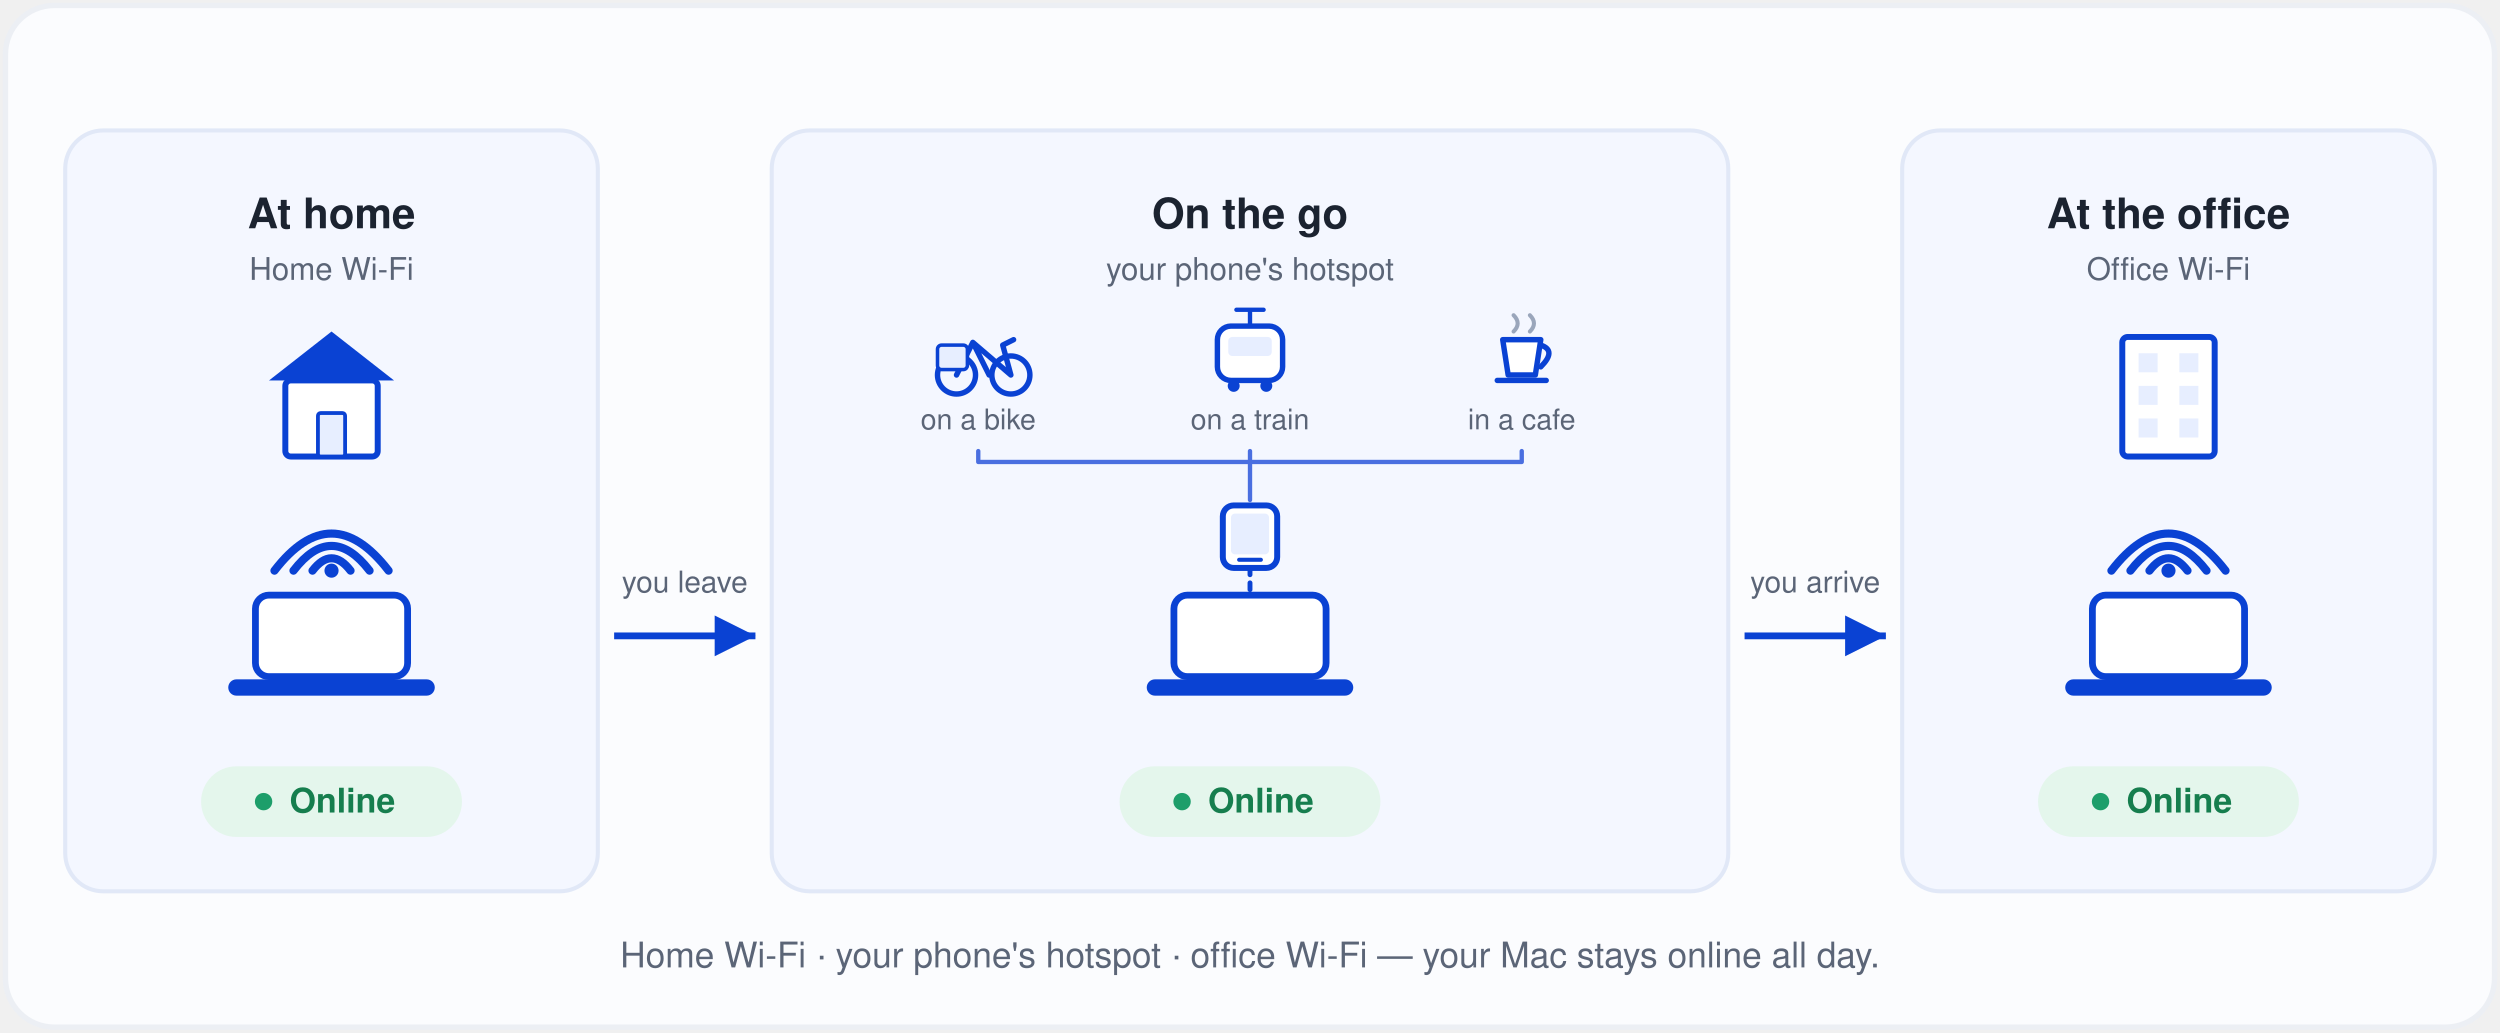
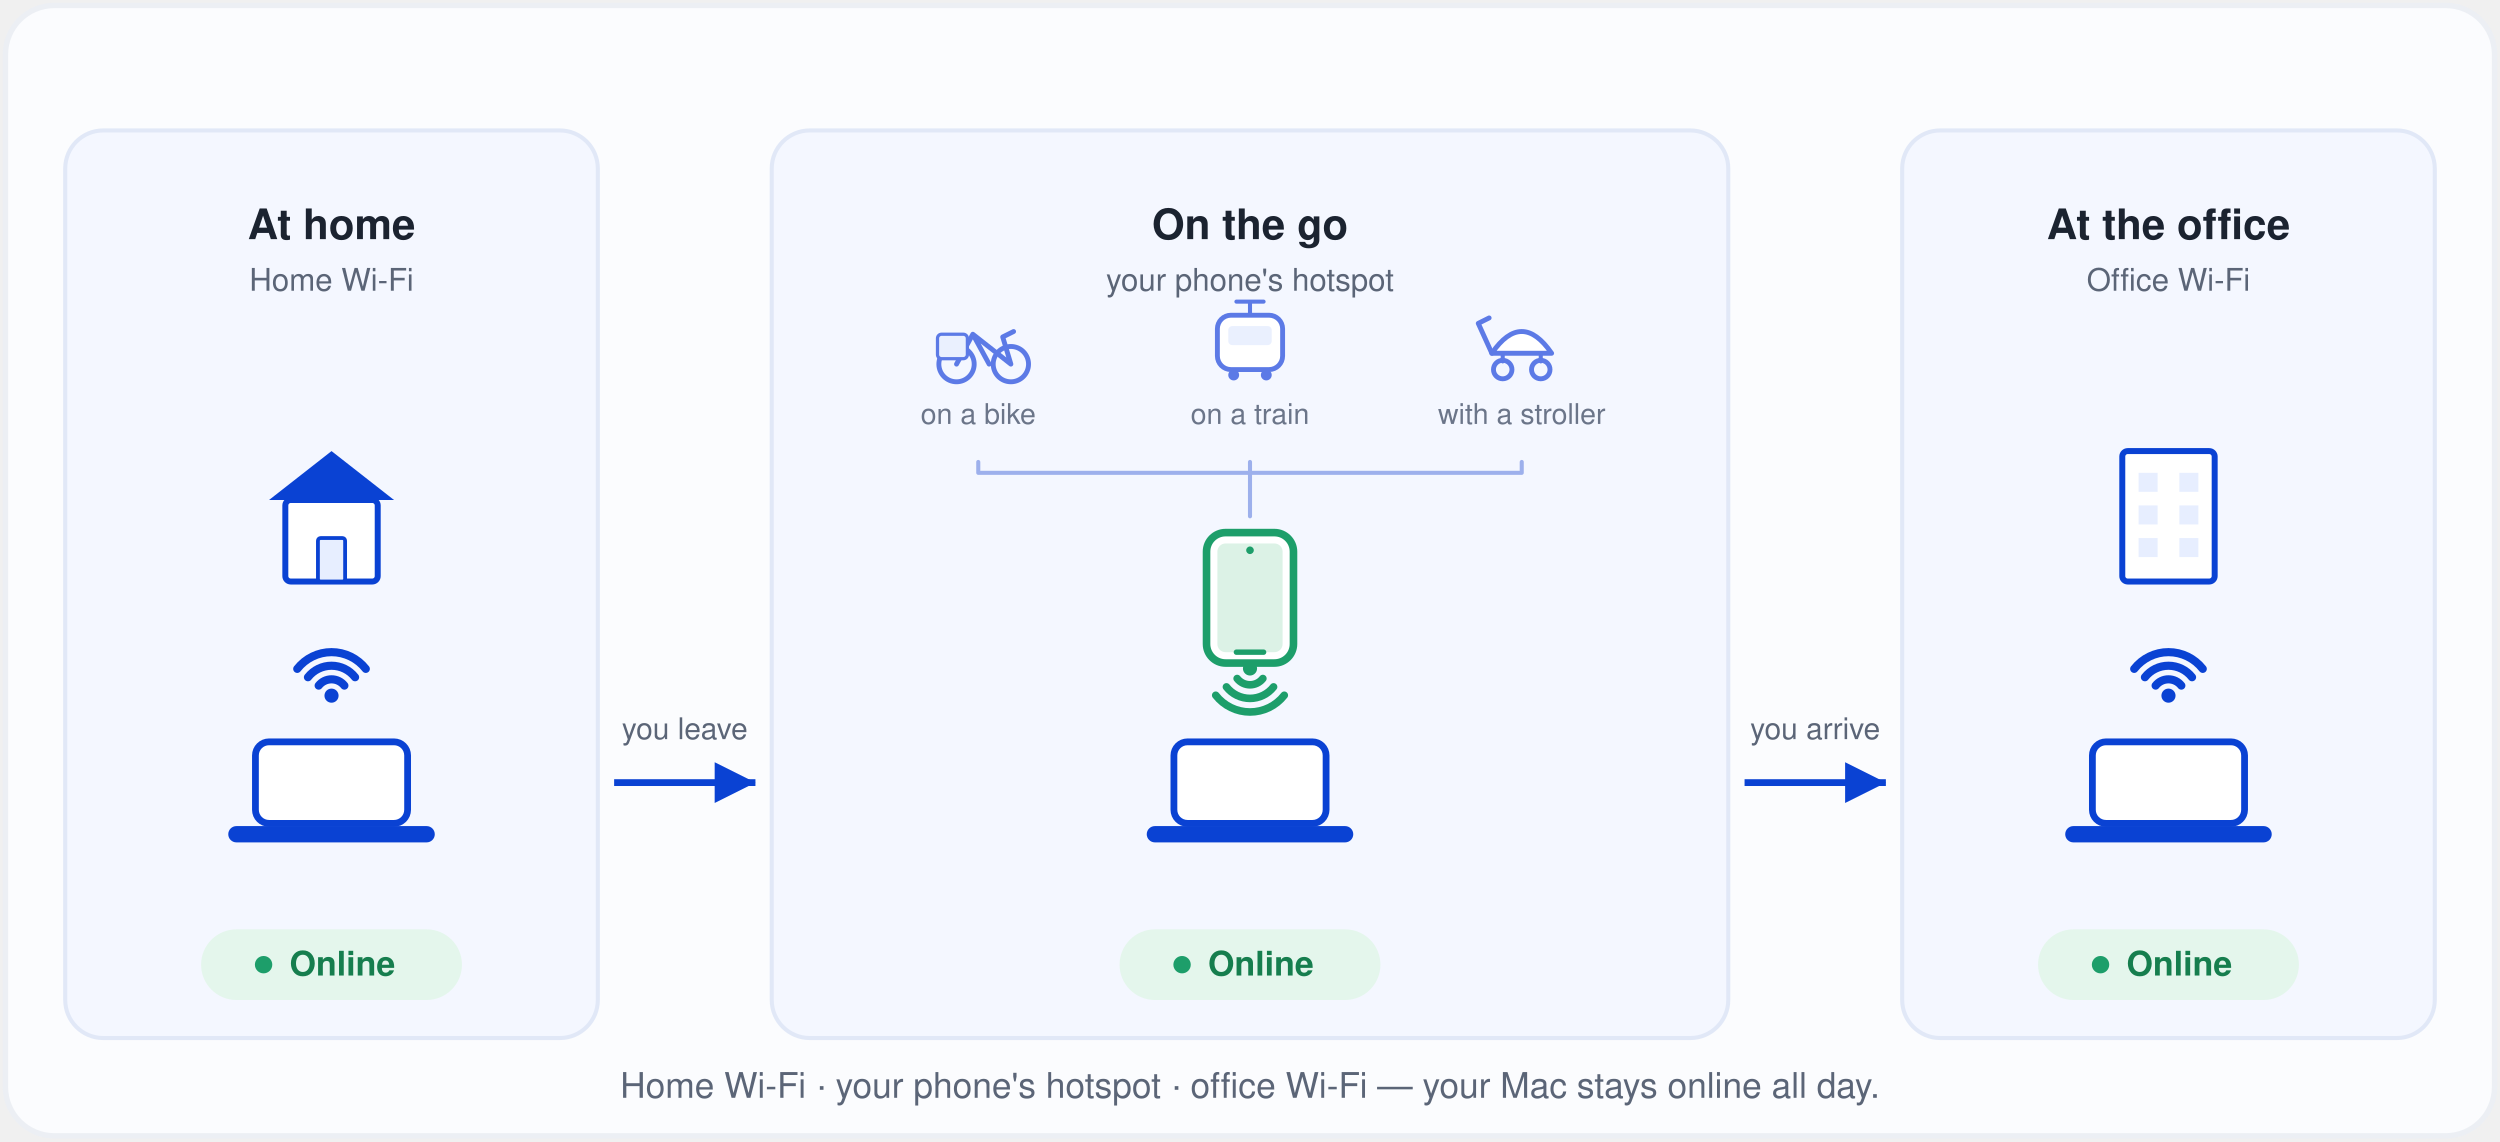
- <svg xmlns="http://www.w3.org/2000/svg" viewBox="0 0 920 380" width="920" height="380" role="img" aria-label="Your Mac stays online through the day: at home on home Wi-Fi, on the go (on a bike, on a train, or in a cafe) over your phone's hotspot, and at the office on office Wi-Fi.">
+ <svg xmlns="http://www.w3.org/2000/svg" viewBox="0 0 920 420" width="920" height="420" role="img" aria-label="Your Mac stays online through the day: at home on home Wi-Fi, on the go (on a bike, on a train, or out with a stroller) over your phone's hotspot, and at the office on office Wi-Fi.">
  <defs>
    <marker id="ah" markerWidth="9" markerHeight="9" refX="6" refY="3" orient="auto">
      <path d="M0 0 L6 3 L0 6 Z" fill="#0A42D3" />
    </marker>
  </defs>
-   <rect x="2" y="2" width="916" height="376" rx="18" fill="#FBFCFE" stroke="#ECEFF4" stroke-width="2" />
-   <rect x="24" y="48" width="196" height="280" rx="14" fill="#F4F7FF" stroke="#E1E8F7" stroke-width="1.5" />
-   <rect x="284" y="48" width="352" height="280" rx="14" fill="#F4F7FF" stroke="#E1E8F7" stroke-width="1.5" />
-   <rect x="700" y="48" width="196" height="280" rx="14" fill="#F4F7FF" stroke="#E1E8F7" stroke-width="1.5" />
-   <polygon points="99,140 122,122 145,140" fill="#0A42D3" />
-   <rect x="105" y="140" width="34" height="28" rx="2" fill="#FFFFFF" stroke="#0A42D3" stroke-width="2.2" />
-   <rect x="117" y="152" width="10" height="16" rx="1" fill="#E7EEFF" stroke="#0A42D3" stroke-width="1.4" />
+   <rect x="2" y="2" width="916" height="416" rx="18" fill="#FBFCFE" stroke="#ECEFF4" stroke-width="2" />
+   <rect x="24" y="48" width="196" height="334" rx="14" fill="#F4F7FF" stroke="#E1E8F7" stroke-width="1.5" />
+   <rect x="284" y="48" width="352" height="334" rx="14" fill="#F4F7FF" stroke="#E1E8F7" stroke-width="1.5" />
+   <rect x="700" y="48" width="196" height="334" rx="14" fill="#F4F7FF" stroke="#E1E8F7" stroke-width="1.5" />
+   <polygon points="99,184 122,166 145,184" fill="#0A42D3" />
+   <rect x="105" y="184" width="34" height="30" rx="2" fill="#FFFFFF" stroke="#0A42D3" stroke-width="2.2" />
+   <rect x="117" y="198" width="10" height="16" rx="1" fill="#E7EEFF" stroke="#0A42D3" stroke-width="1.4" />
  <g fill="none" stroke="#0A42D3" stroke-width="3" stroke-linecap="round">
-     <path d="M115 210 Q122 200.9 129 210" />
-     <path d="M108 210 Q122 191.8 136 210" />
-     <path d="M101 210 Q122 182.7 143 210" />
+     <path d="M117.27 252.30 A6 6 0 0 1 126.73 252.30" />
+     <path d="M113.33 249.22 A11 11 0 0 1 130.67 249.22" />
+     <path d="M109.39 246.14 A16 16 0 0 1 134.61 246.14" />
  </g>
-   <circle cx="122" cy="210" r="2.6" fill="#0A42D3" />
-   <rect x="99" y="222" width="46" height="24" rx="3" fill="#E7EEFF" />
-   <rect x="94" y="219" width="56" height="30" rx="5" fill="#FFFFFF" stroke="#0A42D3" stroke-width="2.5" />
-   <rect x="84" y="250" width="76" height="6" rx="3" fill="#0A42D3" />
-   <rect x="74" y="282" width="96" height="26" rx="13" fill="#E4F6EC" />
-   <circle cx="97" cy="295" r="3.2" fill="#1D9E6A" />
-   <circle cx="352" cy="138" r="7" fill="none" stroke="#0A42D3" stroke-width="2" />
-   <circle cx="372" cy="138" r="7" fill="none" stroke="#0A42D3" stroke-width="2" />
-   <path d="M352 138 L358 126 L364 138 M358 126 L372 138 M372 138 L369 127 L373 125" fill="none" stroke="#0A42D3" stroke-width="2" stroke-linecap="round" stroke-linejoin="round" />
-   <rect x="345" y="127" width="11" height="9" rx="1.5" fill="#E7EEFF" stroke="#0A42D3" stroke-width="1.3" />
-   <path d="M460 120 L460 114 M455 114 L465 114" fill="none" stroke="#0A42D3" stroke-width="1.6" stroke-linecap="round" />
-   <rect x="448" y="120" width="24" height="20" rx="5" fill="#FFFFFF" stroke="#0A42D3" stroke-width="2" />
-   <rect x="452" y="124" width="16" height="7" rx="1.5" fill="#E7EEFF" />
-   <circle cx="454" cy="142" r="2.2" fill="#0A42D3" />
-   <circle cx="466" cy="142" r="2.2" fill="#0A42D3" />
-   <path d="M557 122 Q560 119 557 116 M563 122 Q566 119 563 116" fill="none" stroke="#9AA6BB" stroke-width="1.5" stroke-linecap="round" />
-   <path d="M553 125 L567 125 L565 138 L555 138 Z" fill="#FFFFFF" stroke="#0A42D3" stroke-width="2" stroke-linejoin="round" />
-   <path d="M567 127 Q573 129 567 135" fill="none" stroke="#0A42D3" stroke-width="2" stroke-linecap="round" />
-   <line x1="551" y1="140" x2="569" y2="140" stroke="#0A42D3" stroke-width="2" stroke-linecap="round" />
-   <path d="M360 166 L360 170 M460 166 L460 170 M560 166 L560 170 M360 170 L560 170 M460 170 L460 184" fill="none" stroke="#4A6FE0" stroke-width="1.6" stroke-linecap="round" stroke-linejoin="round" />
-   <rect x="450" y="186" width="20" height="23" rx="4" fill="#FFFFFF" stroke="#0A42D3" stroke-width="2.2" />
-   <rect x="453" y="189" width="14" height="15" rx="1.5" fill="#E7EEFF" />
-   <line x1="456" y1="206" x2="464" y2="206" stroke="#0A42D3" stroke-width="1.5" stroke-linecap="round" />
-   <path d="M460 209 L460 217" stroke="#0A42D3" stroke-width="1.8" stroke-dasharray="2.5 3" stroke-linecap="round" />
-   <rect x="437" y="222" width="46" height="24" rx="3" fill="#E7EEFF" />
-   <rect x="432" y="219" width="56" height="30" rx="5" fill="#FFFFFF" stroke="#0A42D3" stroke-width="2.5" />
-   <rect x="422" y="250" width="76" height="6" rx="3" fill="#0A42D3" />
-   <rect x="412" y="282" width="96" height="26" rx="13" fill="#E4F6EC" />
-   <circle cx="435" cy="295" r="3.2" fill="#1D9E6A" />
-   <rect x="781" y="124" width="34" height="44" rx="2" fill="#FFFFFF" stroke="#0A42D3" stroke-width="2.2" />
+   <circle cx="122" cy="256" r="2.6" fill="#0A42D3" />
+   <rect x="99" y="276" width="46" height="24" rx="3" fill="#E7EEFF" />
+   <rect x="94" y="273" width="56" height="30" rx="5" fill="#FFFFFF" stroke="#0A42D3" stroke-width="2.5" />
+   <rect x="84" y="304" width="76" height="6" rx="3" fill="#0A42D3" />
+   <rect x="74" y="342" width="96" height="26" rx="13" fill="#E4F6EC" />
+   <circle cx="97" cy="355" r="3.2" fill="#1D9E6A" />
+   <circle cx="352" cy="134" r="6.5" fill="none" stroke="#5C7AE6" stroke-width="1.8" />
+   <circle cx="372" cy="134" r="6.5" fill="none" stroke="#5C7AE6" stroke-width="1.8" />
+   <path d="M352 134 L358 123 L364 134 M358 123 L372 134 M372 134 L369 124 L373 122" fill="none" stroke="#5C7AE6" stroke-width="1.8" stroke-linecap="round" stroke-linejoin="round" />
+   <rect x="345" y="123" width="11" height="9" rx="1.5" fill="#EAF0FE" stroke="#5C7AE6" stroke-width="1.2" />
+   <path d="M460 116 L460 111 M455 111 L465 111" fill="none" stroke="#5C7AE6" stroke-width="1.5" stroke-linecap="round" />
+   <rect x="448" y="116" width="24" height="20" rx="5" fill="#FFFFFF" stroke="#5C7AE6" stroke-width="1.8" />
+   <rect x="452" y="120" width="16" height="7" rx="1.5" fill="#EAF0FE" />
+   <circle cx="454" cy="138" r="2" fill="#5C7AE6" />
+   <circle cx="466" cy="138" r="2" fill="#5C7AE6" />
+   <path d="M549 130 Q560 114 571 130 Z" fill="#FFFFFF" stroke="#5C7AE6" stroke-width="1.8" stroke-linejoin="round" />
+   <path d="M549 130 L544 119 M544 119 L548 117" fill="none" stroke="#5C7AE6" stroke-width="1.8" stroke-linecap="round" stroke-linejoin="round" />
+   <path d="M553 130 L553 133 M567 130 L567 133" stroke="#5C7AE6" stroke-width="1.5" stroke-linecap="round" />
+   <circle cx="553" cy="136" r="3.4" fill="none" stroke="#5C7AE6" stroke-width="1.8" />
+   <circle cx="567" cy="136" r="3.4" fill="none" stroke="#5C7AE6" stroke-width="1.8" />
+   <path d="M360 170 L360 174 M460 170 L460 174 M560 170 L560 174 M360 174 L560 174 M460 174 L460 190" fill="none" stroke="#9DB0EC" stroke-width="1.5" stroke-linecap="round" stroke-linejoin="round" />
+   <rect x="444" y="196" width="32" height="48" rx="7" fill="#FFFFFF" stroke="#1D9E6A" stroke-width="2.8" />
+   <rect x="448" y="200" width="24" height="40" rx="3" fill="#DCF2E6" />
+   <circle cx="460" cy="202.5" r="1.4" fill="#1D9E6A" />
+   <line x1="455" y1="240" x2="465" y2="240" stroke="#1D9E6A" stroke-width="2" stroke-linecap="round" />
+   <g fill="none" stroke="#1D9E6A" stroke-width="2.8" stroke-linecap="round">
+     <path d="M455.27 249.70 A6 6 0 0 0 464.73 249.70" />
+     <path d="M451.33 252.78 A11 11 0 0 0 468.67 252.78" />
+     <path d="M447.39 255.86 A16 16 0 0 0 472.61 255.86" />
+   </g>
+   <circle cx="460" cy="246" r="2.6" fill="#1D9E6A" />
+   <rect x="437" y="276" width="46" height="24" rx="3" fill="#E7EEFF" />
+   <rect x="432" y="273" width="56" height="30" rx="5" fill="#FFFFFF" stroke="#0A42D3" stroke-width="2.5" />
+   <rect x="422" y="304" width="76" height="6" rx="3" fill="#0A42D3" />
+   <rect x="412" y="342" width="96" height="26" rx="13" fill="#E4F6EC" />
+   <circle cx="435" cy="355" r="3.2" fill="#1D9E6A" />
+   <rect x="781" y="166" width="34" height="48" rx="2" fill="#FFFFFF" stroke="#0A42D3" stroke-width="2.2" />
  <g fill="#E7EEFF">
-     <rect x="787" y="130" width="7" height="7" />
-     <rect x="802" y="130" width="7" height="7" />
-     <rect x="787" y="142" width="7" height="7" />
-     <rect x="802" y="142" width="7" height="7" />
-     <rect x="787" y="154" width="7" height="7" />
-     <rect x="802" y="154" width="7" height="7" />
+     <rect x="787" y="174" width="7" height="7" />
+     <rect x="802" y="174" width="7" height="7" />
+     <rect x="787" y="186" width="7" height="7" />
+     <rect x="802" y="186" width="7" height="7" />
+     <rect x="787" y="198" width="7" height="7" />
+     <rect x="802" y="198" width="7" height="7" />
  </g>
  <g fill="none" stroke="#0A42D3" stroke-width="3" stroke-linecap="round">
-     <path d="M791 210 Q798 200.9 805 210" />
-     <path d="M784 210 Q798 191.8 812 210" />
-     <path d="M777 210 Q798 182.7 819 210" />
+     <path d="M793.27 252.30 A6 6 0 0 1 802.73 252.30" />
+     <path d="M789.33 249.22 A11 11 0 0 1 806.67 249.22" />
+     <path d="M785.39 246.14 A16 16 0 0 1 810.61 246.14" />
  </g>
-   <circle cx="798" cy="210" r="2.6" fill="#0A42D3" />
-   <rect x="775" y="222" width="46" height="24" rx="3" fill="#E7EEFF" />
-   <rect x="770" y="219" width="56" height="30" rx="5" fill="#FFFFFF" stroke="#0A42D3" stroke-width="2.5" />
-   <rect x="760" y="250" width="76" height="6" rx="3" fill="#0A42D3" />
-   <rect x="750" y="282" width="96" height="26" rx="13" fill="#E4F6EC" />
-   <circle cx="773" cy="295" r="3.2" fill="#1D9E6A" />
-   <line x1="226" y1="234" x2="278" y2="234" stroke="#0A42D3" stroke-width="2.5" marker-end="url(#ah)" />
-   <line x1="642" y1="234" x2="694" y2="234" stroke="#0A42D3" stroke-width="2.5" marker-end="url(#ah)" />
+   <circle cx="798" cy="256" r="2.6" fill="#0A42D3" />
+   <rect x="775" y="276" width="46" height="24" rx="3" fill="#E7EEFF" />
+   <rect x="770" y="273" width="56" height="30" rx="5" fill="#FFFFFF" stroke="#0A42D3" stroke-width="2.5" />
+   <rect x="760" y="304" width="76" height="6" rx="3" fill="#0A42D3" />
+   <rect x="750" y="342" width="96" height="26" rx="13" fill="#E4F6EC" />
+   <circle cx="773" cy="355" r="3.2" fill="#1D9E6A" />
+   <line x1="226" y1="288" x2="278" y2="288" stroke="#0A42D3" stroke-width="2.5" marker-end="url(#ah)" />
+   <line x1="642" y1="288" x2="694" y2="288" stroke="#0A42D3" stroke-width="2.5" marker-end="url(#ah)" />
  <g font-family="-apple-system, BlinkMacSystemFont, 'Segoe UI', Helvetica, Arial, sans-serif" text-anchor="middle">
-     <text x="122" y="84" font-size="15.5" font-weight="700" fill="#1B2330">At home</text>
-     <text x="122" y="103" font-size="11.5" fill="#5B6577">Home Wi-Fi</text>
-     <text x="126" y="299" font-size="12.5" font-weight="600" fill="#167E4E">Online</text>
-     <text x="460" y="84" font-size="15.5" font-weight="700" fill="#1B2330">On the go</text>
-     <text x="460" y="103" font-size="11.5" fill="#5B6577">your phone's hotspot</text>
-     <text x="360" y="158" font-size="10.5" fill="#5B6577">on a bike</text>
-     <text x="460" y="158" font-size="10.5" fill="#5B6577">on a train</text>
-     <text x="560" y="158" font-size="10.5" fill="#5B6577">in a cafe</text>
-     <text x="464" y="299" font-size="12.5" font-weight="600" fill="#167E4E">Online</text>
-     <text x="798" y="84" font-size="15.5" font-weight="700" fill="#1B2330">At the office</text>
-     <text x="798" y="103" font-size="11.5" fill="#5B6577">Office Wi-Fi</text>
-     <text x="802" y="299" font-size="12.5" font-weight="600" fill="#167E4E">Online</text>
-     <text x="252" y="218" font-size="11" fill="#5B6577">you leave</text>
-     <text x="668" y="218" font-size="11" fill="#5B6577">you arrive</text>
-     <text x="460" y="356" font-size="13" fill="#5B6577">Home Wi-Fi · your phone's hotspot · office Wi-Fi — your Mac stays online all day.</text>
+     <text x="122" y="88" font-size="15.5" font-weight="700" fill="#1B2330">At home</text>
+     <text x="122" y="107" font-size="11.5" fill="#5B6577">Home Wi-Fi</text>
+     <text x="126" y="359" font-size="12.5" font-weight="600" fill="#167E4E">Online</text>
+     <text x="460" y="88" font-size="15.5" font-weight="700" fill="#1B2330">On the go</text>
+     <text x="460" y="107" font-size="11.5" fill="#5B6577">your phone's hotspot</text>
+     <text x="360" y="156" font-size="10.5" fill="#6B7589">on a bike</text>
+     <text x="460" y="156" font-size="10.5" fill="#6B7589">on a train</text>
+     <text x="560" y="156" font-size="10.5" fill="#6B7589">with a stroller</text>
+     <text x="464" y="359" font-size="12.5" font-weight="600" fill="#167E4E">Online</text>
+     <text x="798" y="88" font-size="15.5" font-weight="700" fill="#1B2330">At the office</text>
+     <text x="798" y="107" font-size="11.5" fill="#5B6577">Office Wi-Fi</text>
+     <text x="802" y="359" font-size="12.5" font-weight="600" fill="#167E4E">Online</text>
+     <text x="252" y="272" font-size="11" fill="#5B6577">you leave</text>
+     <text x="668" y="272" font-size="11" fill="#5B6577">you arrive</text>
+     <text x="460" y="404" font-size="13" fill="#5B6577">Home Wi-Fi · your phone's hotspot · office Wi-Fi — your Mac stays online all day.</text>
  </g>
</svg>
